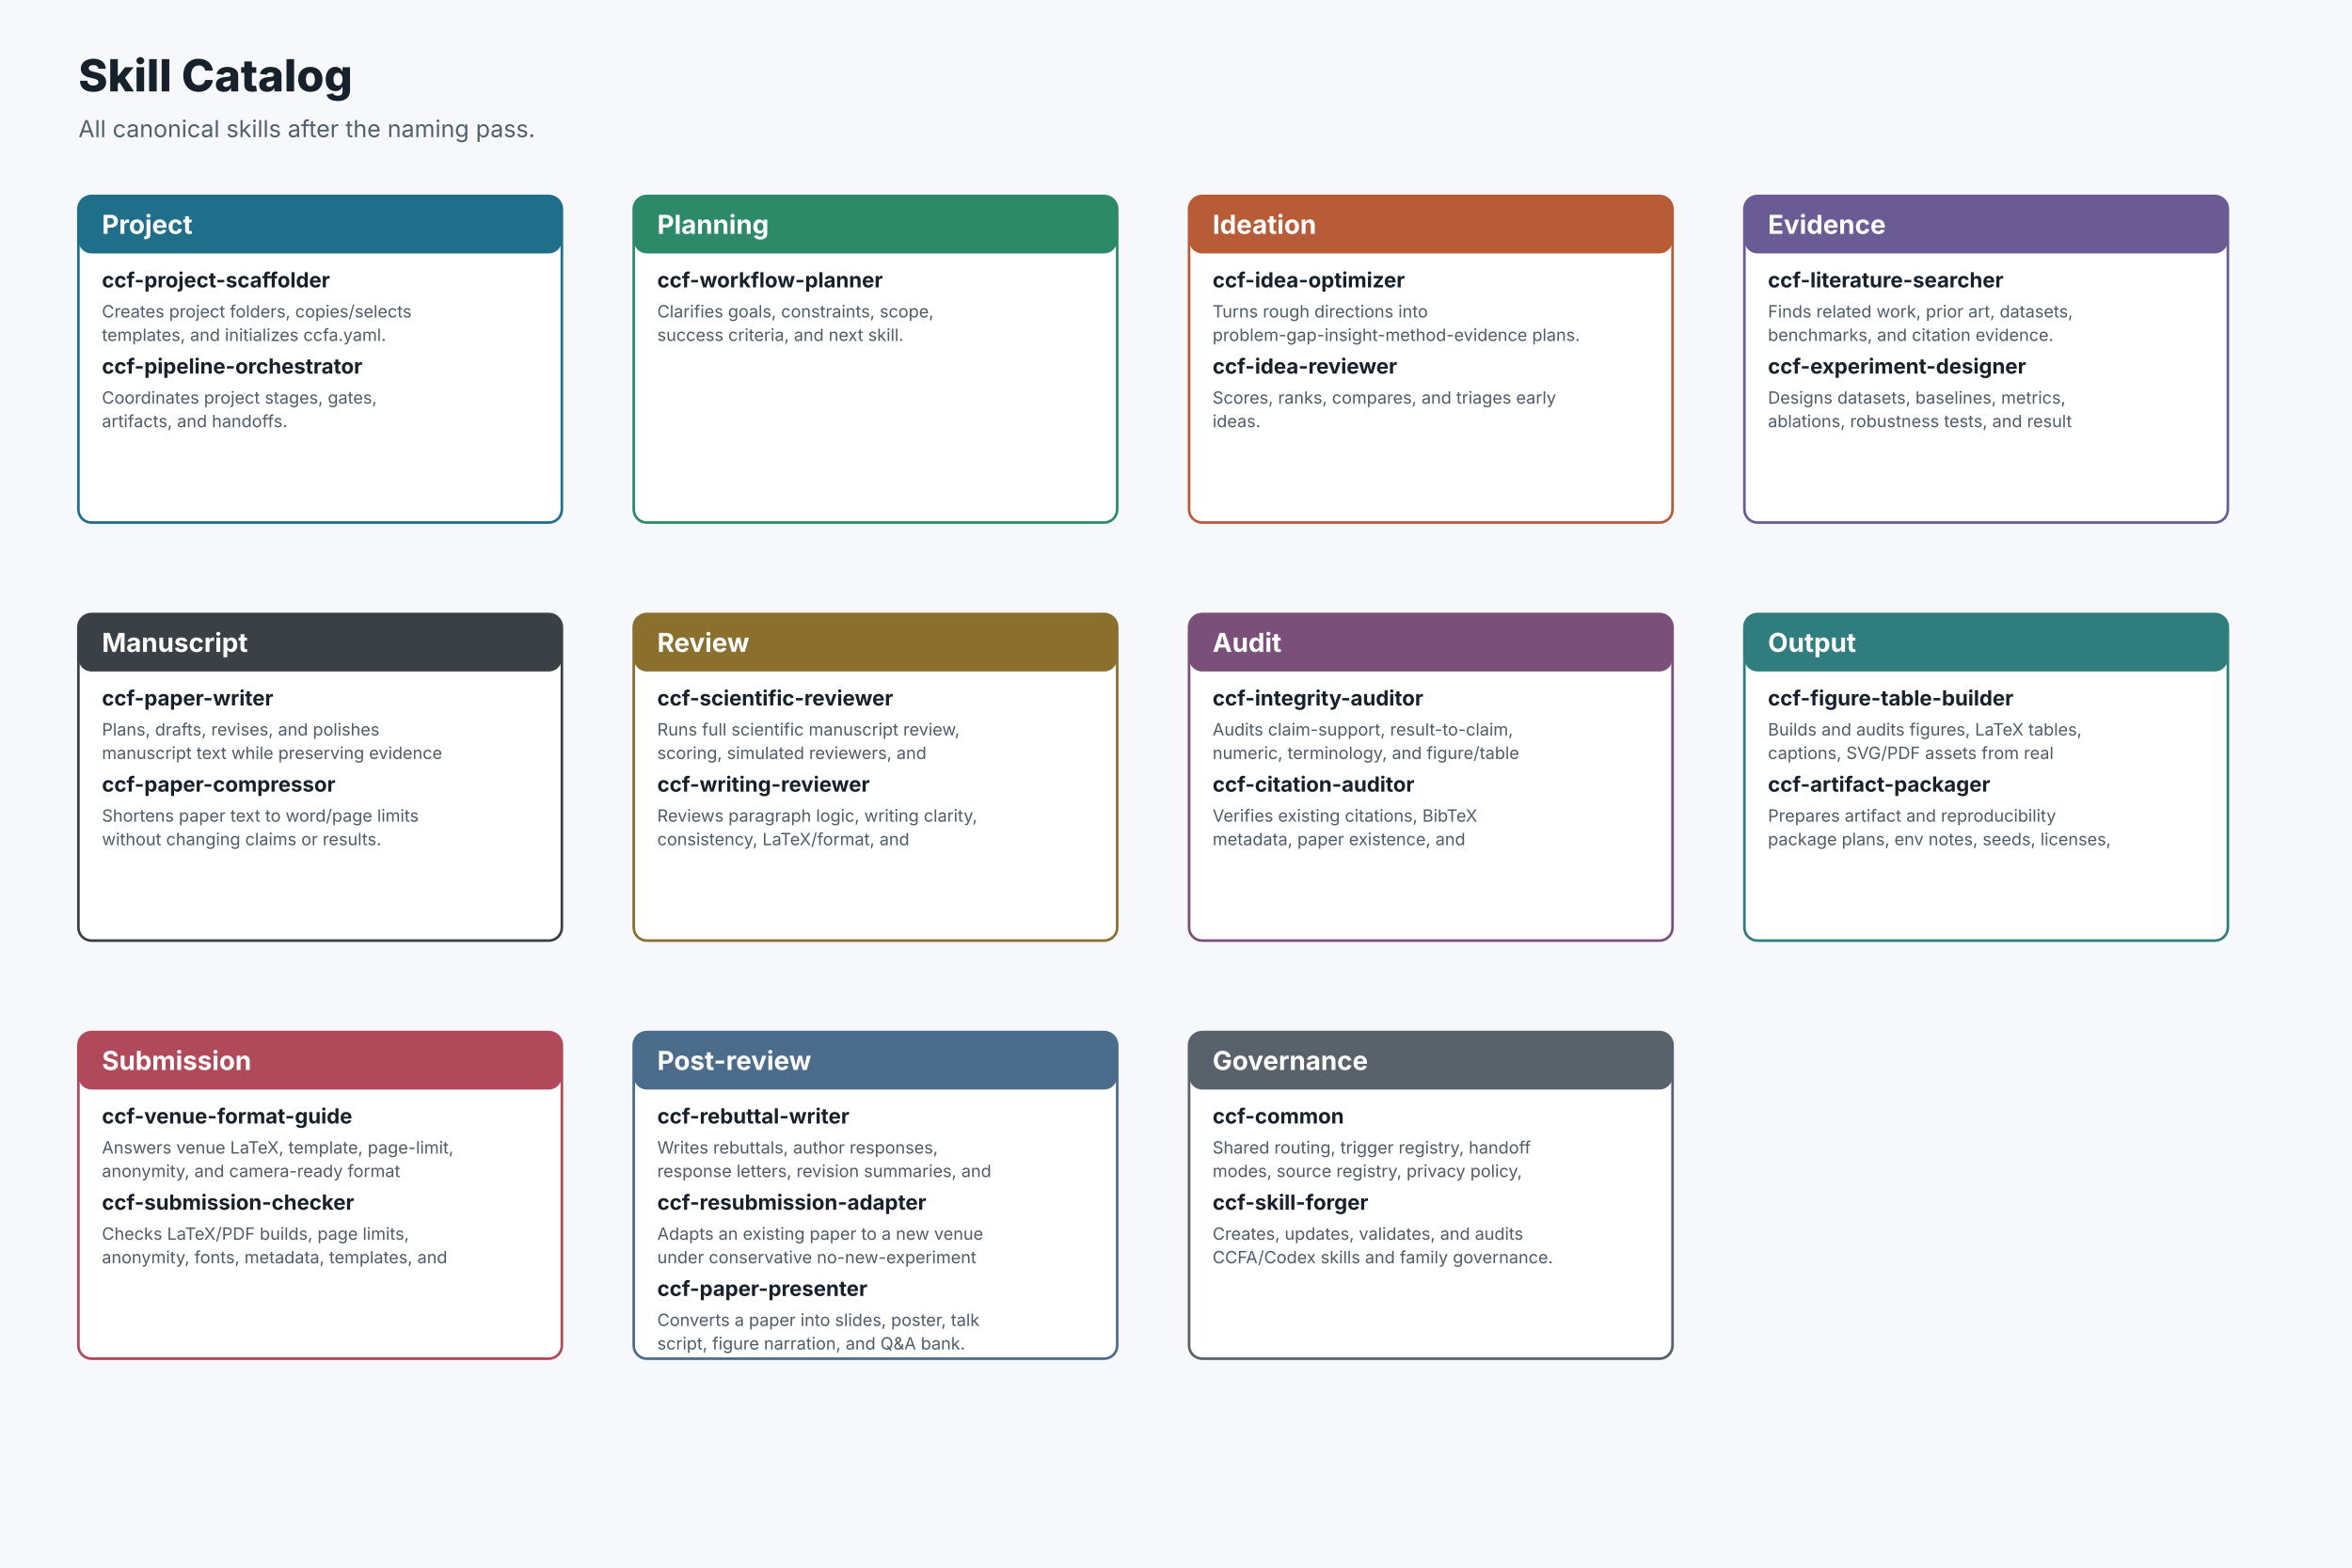
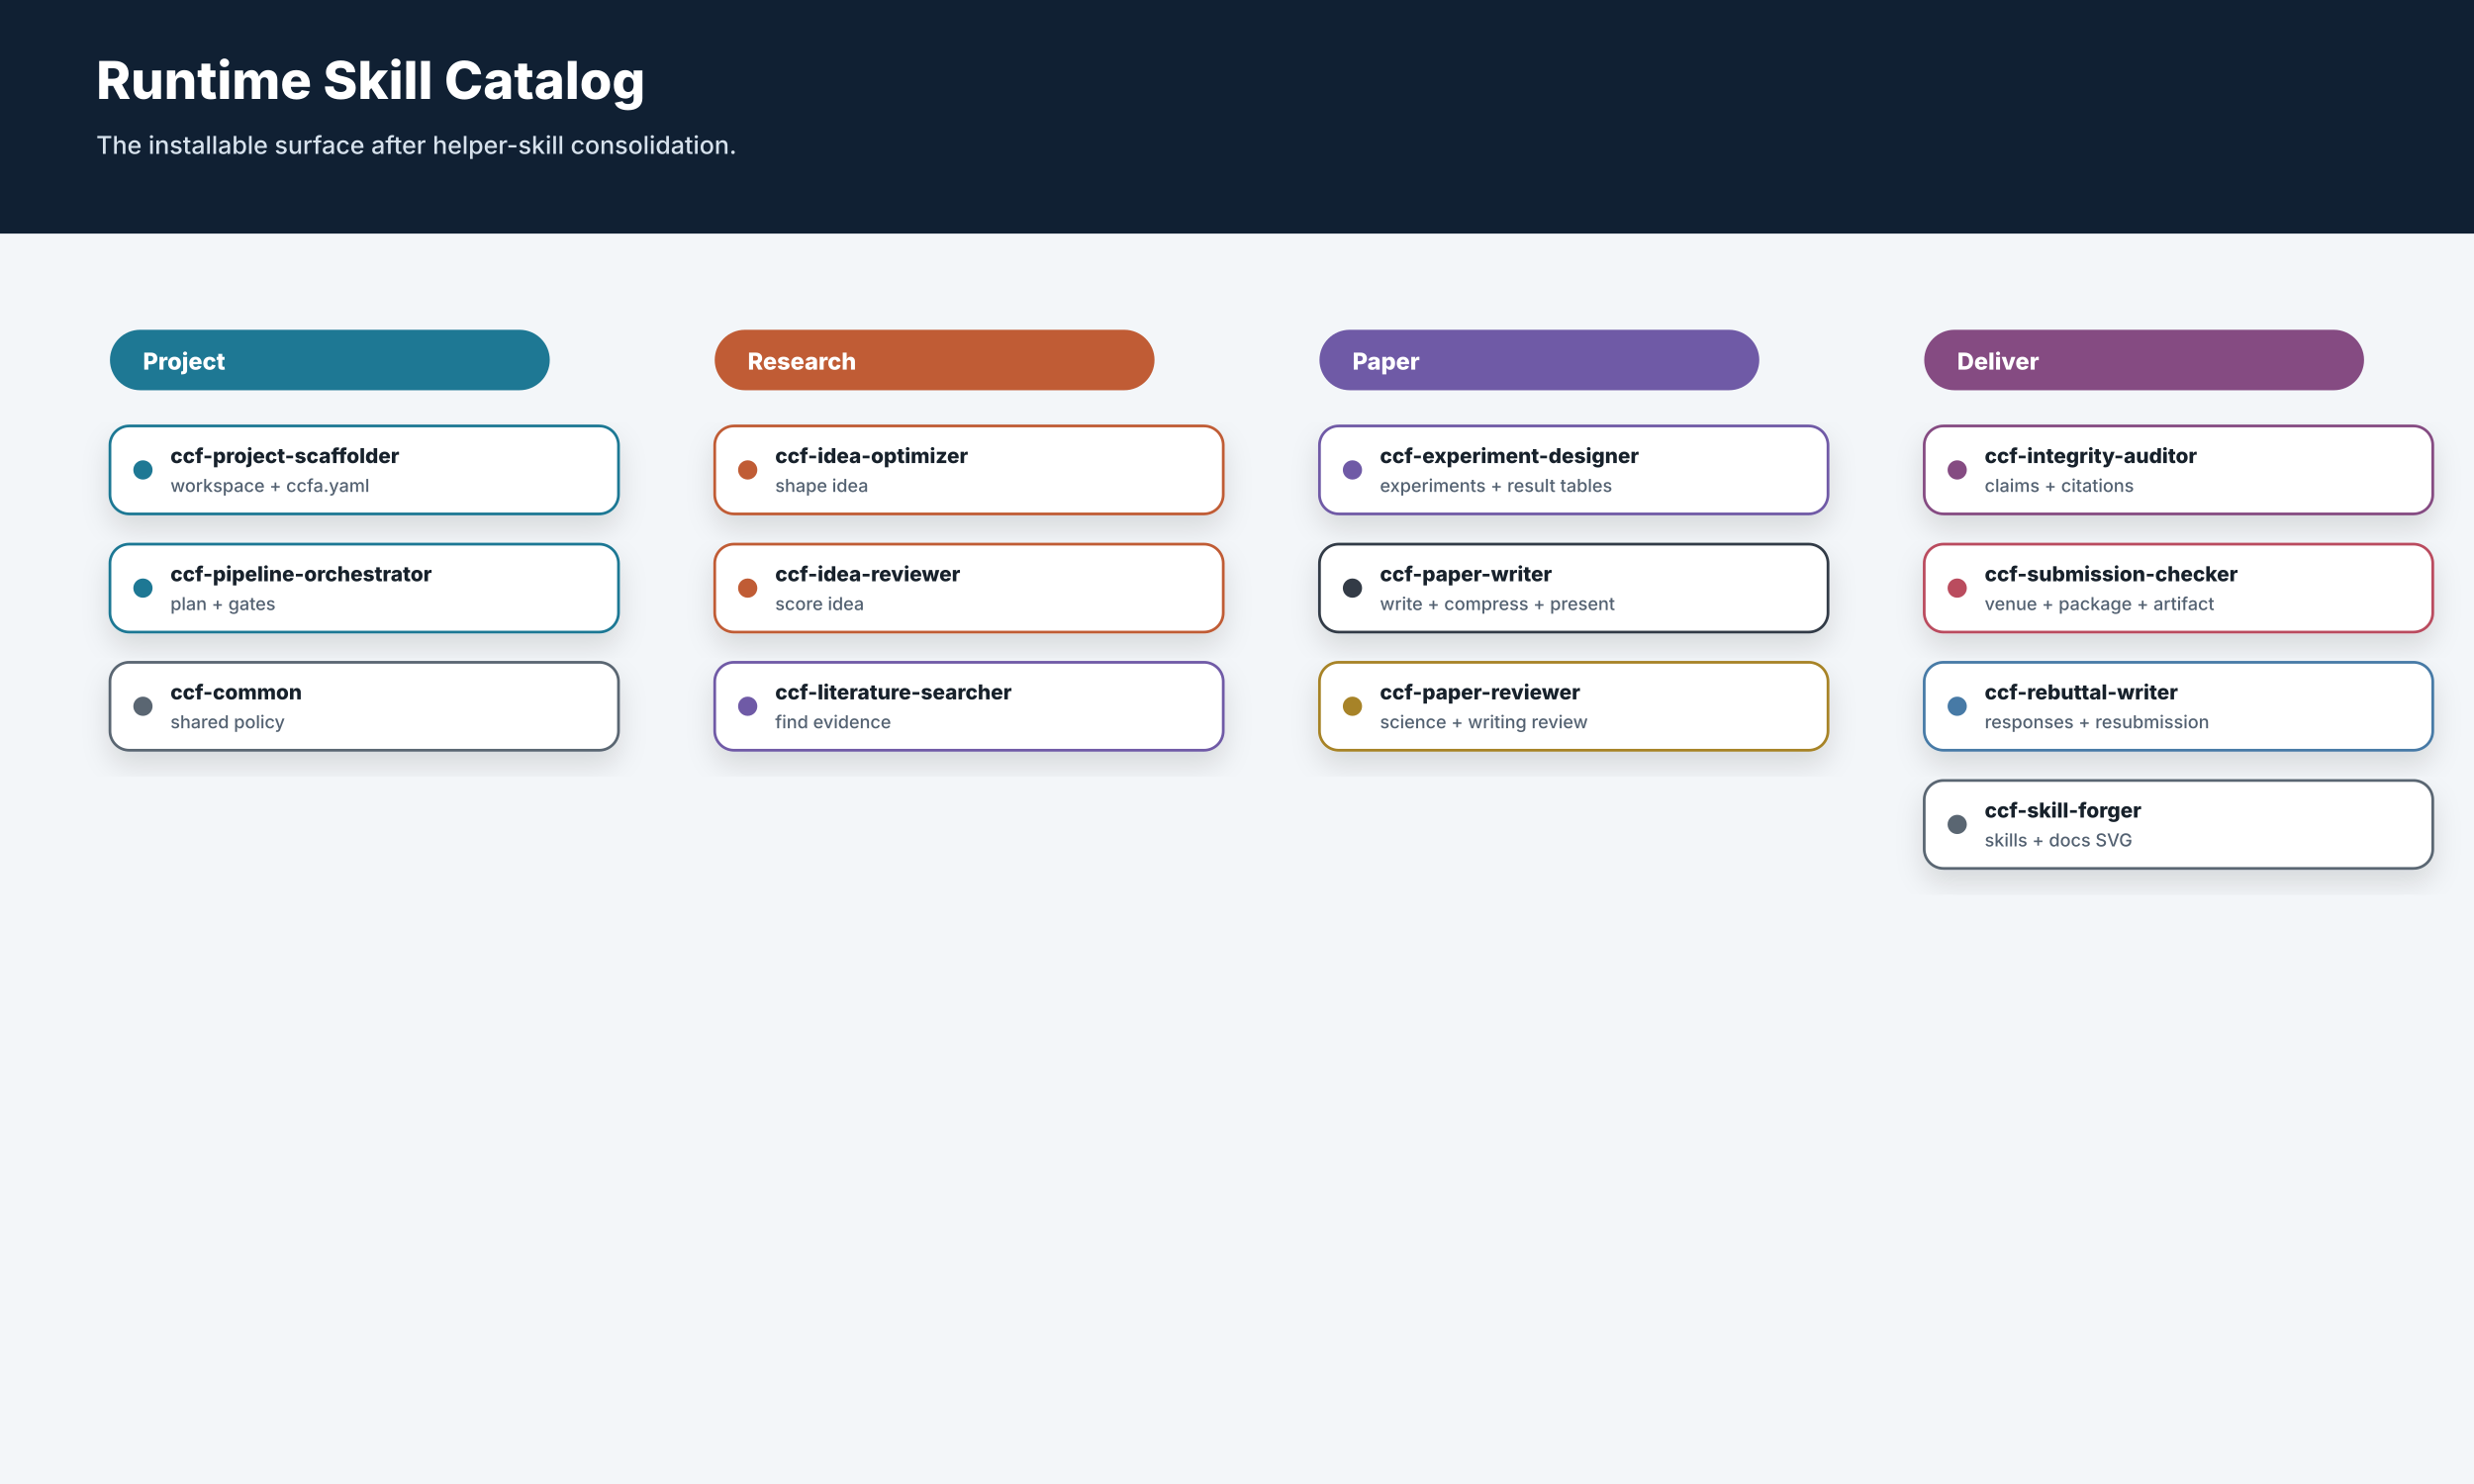
- <svg xmlns="http://www.w3.org/2000/svg" width="1800" height="1200" viewBox="0 0 1800 1200">
-   <rect width="1800" height="1200" fill="#f6f8fb" />
-   <text x="60" y="70" font-family="Inter, Arial, sans-serif" font-size="34" font-weight="800" fill="#17212b" text-anchor="start">Skill Catalog</text>
-   <text x="60" y="105" font-family="Inter, Arial, sans-serif" font-size="18" font-weight="400" fill="#52606d" text-anchor="start">All canonical skills after the naming pass.</text>
-   <rect x="60" y="150" width="370" height="250" rx="10" fill="#ffffff" stroke="#1F6F8B" stroke-width="2" />
-   <rect x="60" y="150" width="370" height="44" rx="10" fill="#1F6F8B" />
-   <text x="78" y="179" font-family="Inter, Arial, sans-serif" font-size="20" font-weight="700" fill="#ffffff" text-anchor="start">Project</text>
-   <text x="78" y="220" font-family="Inter, Arial, sans-serif" font-size="16" font-weight="700" fill="#17212b" text-anchor="start">ccf-project-scaffolder</text>
-   <text x="78" y="243" font-family="Inter, Arial, sans-serif" font-size="13" font-weight="400" fill="#4e5b68" text-anchor="start">Creates project folders, copies/selects</text>
-   <text x="78" y="261" font-family="Inter, Arial, sans-serif" font-size="13" font-weight="400" fill="#4e5b68" text-anchor="start">templates, and initializes ccfa.yaml.</text>
-   <text x="78" y="286" font-family="Inter, Arial, sans-serif" font-size="16" font-weight="700" fill="#17212b" text-anchor="start">ccf-pipeline-orchestrator</text>
-   <text x="78" y="309" font-family="Inter, Arial, sans-serif" font-size="13" font-weight="400" fill="#4e5b68" text-anchor="start">Coordinates project stages, gates,</text>
-   <text x="78" y="327" font-family="Inter, Arial, sans-serif" font-size="13" font-weight="400" fill="#4e5b68" text-anchor="start">artifacts, and handoffs.</text>
-   <rect x="485" y="150" width="370" height="250" rx="10" fill="#ffffff" stroke="#2D8A68" stroke-width="2" />
-   <rect x="485" y="150" width="370" height="44" rx="10" fill="#2D8A68" />
-   <text x="503" y="179" font-family="Inter, Arial, sans-serif" font-size="20" font-weight="700" fill="#ffffff" text-anchor="start">Planning</text>
-   <text x="503" y="220" font-family="Inter, Arial, sans-serif" font-size="16" font-weight="700" fill="#17212b" text-anchor="start">ccf-workflow-planner</text>
-   <text x="503" y="243" font-family="Inter, Arial, sans-serif" font-size="13" font-weight="400" fill="#4e5b68" text-anchor="start">Clarifies goals, constraints, scope,</text>
-   <text x="503" y="261" font-family="Inter, Arial, sans-serif" font-size="13" font-weight="400" fill="#4e5b68" text-anchor="start">success criteria, and next skill.</text>
-   <rect x="910" y="150" width="370" height="250" rx="10" fill="#ffffff" stroke="#B85C38" stroke-width="2" />
-   <rect x="910" y="150" width="370" height="44" rx="10" fill="#B85C38" />
-   <text x="928" y="179" font-family="Inter, Arial, sans-serif" font-size="20" font-weight="700" fill="#ffffff" text-anchor="start">Ideation</text>
-   <text x="928" y="220" font-family="Inter, Arial, sans-serif" font-size="16" font-weight="700" fill="#17212b" text-anchor="start">ccf-idea-optimizer</text>
-   <text x="928" y="243" font-family="Inter, Arial, sans-serif" font-size="13" font-weight="400" fill="#4e5b68" text-anchor="start">Turns rough directions into</text>
-   <text x="928" y="261" font-family="Inter, Arial, sans-serif" font-size="13" font-weight="400" fill="#4e5b68" text-anchor="start">problem-gap-insight-method-evidence plans.</text>
-   <text x="928" y="286" font-family="Inter, Arial, sans-serif" font-size="16" font-weight="700" fill="#17212b" text-anchor="start">ccf-idea-reviewer</text>
-   <text x="928" y="309" font-family="Inter, Arial, sans-serif" font-size="13" font-weight="400" fill="#4e5b68" text-anchor="start">Scores, ranks, compares, and triages early</text>
-   <text x="928" y="327" font-family="Inter, Arial, sans-serif" font-size="13" font-weight="400" fill="#4e5b68" text-anchor="start">ideas.</text>
-   <rect x="1335" y="150" width="370" height="250" rx="10" fill="#ffffff" stroke="#6B5B95" stroke-width="2" />
-   <rect x="1335" y="150" width="370" height="44" rx="10" fill="#6B5B95" />
-   <text x="1353" y="179" font-family="Inter, Arial, sans-serif" font-size="20" font-weight="700" fill="#ffffff" text-anchor="start">Evidence</text>
-   <text x="1353" y="220" font-family="Inter, Arial, sans-serif" font-size="16" font-weight="700" fill="#17212b" text-anchor="start">ccf-literature-searcher</text>
-   <text x="1353" y="243" font-family="Inter, Arial, sans-serif" font-size="13" font-weight="400" fill="#4e5b68" text-anchor="start">Finds related work, prior art, datasets,</text>
-   <text x="1353" y="261" font-family="Inter, Arial, sans-serif" font-size="13" font-weight="400" fill="#4e5b68" text-anchor="start">benchmarks, and citation evidence.</text>
-   <text x="1353" y="286" font-family="Inter, Arial, sans-serif" font-size="16" font-weight="700" fill="#17212b" text-anchor="start">ccf-experiment-designer</text>
-   <text x="1353" y="309" font-family="Inter, Arial, sans-serif" font-size="13" font-weight="400" fill="#4e5b68" text-anchor="start">Designs datasets, baselines, metrics,</text>
-   <text x="1353" y="327" font-family="Inter, Arial, sans-serif" font-size="13" font-weight="400" fill="#4e5b68" text-anchor="start">ablations, robustness tests, and result</text>
-   <rect x="60" y="470" width="370" height="250" rx="10" fill="#ffffff" stroke="#3B3F46" stroke-width="2" />
-   <rect x="60" y="470" width="370" height="44" rx="10" fill="#3B3F46" />
-   <text x="78" y="499" font-family="Inter, Arial, sans-serif" font-size="20" font-weight="700" fill="#ffffff" text-anchor="start">Manuscript</text>
-   <text x="78" y="540" font-family="Inter, Arial, sans-serif" font-size="16" font-weight="700" fill="#17212b" text-anchor="start">ccf-paper-writer</text>
-   <text x="78" y="563" font-family="Inter, Arial, sans-serif" font-size="13" font-weight="400" fill="#4e5b68" text-anchor="start">Plans, drafts, revises, and polishes</text>
-   <text x="78" y="581" font-family="Inter, Arial, sans-serif" font-size="13" font-weight="400" fill="#4e5b68" text-anchor="start">manuscript text while preserving evidence</text>
-   <text x="78" y="606" font-family="Inter, Arial, sans-serif" font-size="16" font-weight="700" fill="#17212b" text-anchor="start">ccf-paper-compressor</text>
-   <text x="78" y="629" font-family="Inter, Arial, sans-serif" font-size="13" font-weight="400" fill="#4e5b68" text-anchor="start">Shortens paper text to word/page limits</text>
-   <text x="78" y="647" font-family="Inter, Arial, sans-serif" font-size="13" font-weight="400" fill="#4e5b68" text-anchor="start">without changing claims or results.</text>
-   <rect x="485" y="470" width="370" height="250" rx="10" fill="#ffffff" stroke="#8A6F2D" stroke-width="2" />
-   <rect x="485" y="470" width="370" height="44" rx="10" fill="#8A6F2D" />
-   <text x="503" y="499" font-family="Inter, Arial, sans-serif" font-size="20" font-weight="700" fill="#ffffff" text-anchor="start">Review</text>
-   <text x="503" y="540" font-family="Inter, Arial, sans-serif" font-size="16" font-weight="700" fill="#17212b" text-anchor="start">ccf-scientific-reviewer</text>
-   <text x="503" y="563" font-family="Inter, Arial, sans-serif" font-size="13" font-weight="400" fill="#4e5b68" text-anchor="start">Runs full scientific manuscript review,</text>
-   <text x="503" y="581" font-family="Inter, Arial, sans-serif" font-size="13" font-weight="400" fill="#4e5b68" text-anchor="start">scoring, simulated reviewers, and</text>
-   <text x="503" y="606" font-family="Inter, Arial, sans-serif" font-size="16" font-weight="700" fill="#17212b" text-anchor="start">ccf-writing-reviewer</text>
-   <text x="503" y="629" font-family="Inter, Arial, sans-serif" font-size="13" font-weight="400" fill="#4e5b68" text-anchor="start">Reviews paragraph logic, writing clarity,</text>
-   <text x="503" y="647" font-family="Inter, Arial, sans-serif" font-size="13" font-weight="400" fill="#4e5b68" text-anchor="start">consistency, LaTeX/format, and</text>
-   <rect x="910" y="470" width="370" height="250" rx="10" fill="#ffffff" stroke="#7A4F7A" stroke-width="2" />
-   <rect x="910" y="470" width="370" height="44" rx="10" fill="#7A4F7A" />
-   <text x="928" y="499" font-family="Inter, Arial, sans-serif" font-size="20" font-weight="700" fill="#ffffff" text-anchor="start">Audit</text>
-   <text x="928" y="540" font-family="Inter, Arial, sans-serif" font-size="16" font-weight="700" fill="#17212b" text-anchor="start">ccf-integrity-auditor</text>
-   <text x="928" y="563" font-family="Inter, Arial, sans-serif" font-size="13" font-weight="400" fill="#4e5b68" text-anchor="start">Audits claim-support, result-to-claim,</text>
-   <text x="928" y="581" font-family="Inter, Arial, sans-serif" font-size="13" font-weight="400" fill="#4e5b68" text-anchor="start">numeric, terminology, and figure/table</text>
-   <text x="928" y="606" font-family="Inter, Arial, sans-serif" font-size="16" font-weight="700" fill="#17212b" text-anchor="start">ccf-citation-auditor</text>
-   <text x="928" y="629" font-family="Inter, Arial, sans-serif" font-size="13" font-weight="400" fill="#4e5b68" text-anchor="start">Verifies existing citations, BibTeX</text>
-   <text x="928" y="647" font-family="Inter, Arial, sans-serif" font-size="13" font-weight="400" fill="#4e5b68" text-anchor="start">metadata, paper existence, and</text>
-   <rect x="1335" y="470" width="370" height="250" rx="10" fill="#ffffff" stroke="#2F7D7E" stroke-width="2" />
-   <rect x="1335" y="470" width="370" height="44" rx="10" fill="#2F7D7E" />
-   <text x="1353" y="499" font-family="Inter, Arial, sans-serif" font-size="20" font-weight="700" fill="#ffffff" text-anchor="start">Output</text>
-   <text x="1353" y="540" font-family="Inter, Arial, sans-serif" font-size="16" font-weight="700" fill="#17212b" text-anchor="start">ccf-figure-table-builder</text>
-   <text x="1353" y="563" font-family="Inter, Arial, sans-serif" font-size="13" font-weight="400" fill="#4e5b68" text-anchor="start">Builds and audits figures, LaTeX tables,</text>
-   <text x="1353" y="581" font-family="Inter, Arial, sans-serif" font-size="13" font-weight="400" fill="#4e5b68" text-anchor="start">captions, SVG/PDF assets from real</text>
-   <text x="1353" y="606" font-family="Inter, Arial, sans-serif" font-size="16" font-weight="700" fill="#17212b" text-anchor="start">ccf-artifact-packager</text>
-   <text x="1353" y="629" font-family="Inter, Arial, sans-serif" font-size="13" font-weight="400" fill="#4e5b68" text-anchor="start">Prepares artifact and reproducibility</text>
-   <text x="1353" y="647" font-family="Inter, Arial, sans-serif" font-size="13" font-weight="400" fill="#4e5b68" text-anchor="start">package plans, env notes, seeds, licenses,</text>
-   <rect x="60" y="790" width="370" height="250" rx="10" fill="#ffffff" stroke="#B04A5A" stroke-width="2" />
-   <rect x="60" y="790" width="370" height="44" rx="10" fill="#B04A5A" />
-   <text x="78" y="819" font-family="Inter, Arial, sans-serif" font-size="20" font-weight="700" fill="#ffffff" text-anchor="start">Submission</text>
-   <text x="78" y="860" font-family="Inter, Arial, sans-serif" font-size="16" font-weight="700" fill="#17212b" text-anchor="start">ccf-venue-format-guide</text>
-   <text x="78" y="883" font-family="Inter, Arial, sans-serif" font-size="13" font-weight="400" fill="#4e5b68" text-anchor="start">Answers venue LaTeX, template, page-limit,</text>
-   <text x="78" y="901" font-family="Inter, Arial, sans-serif" font-size="13" font-weight="400" fill="#4e5b68" text-anchor="start">anonymity, and camera-ready format</text>
-   <text x="78" y="926" font-family="Inter, Arial, sans-serif" font-size="16" font-weight="700" fill="#17212b" text-anchor="start">ccf-submission-checker</text>
-   <text x="78" y="949" font-family="Inter, Arial, sans-serif" font-size="13" font-weight="400" fill="#4e5b68" text-anchor="start">Checks LaTeX/PDF builds, page limits,</text>
-   <text x="78" y="967" font-family="Inter, Arial, sans-serif" font-size="13" font-weight="400" fill="#4e5b68" text-anchor="start">anonymity, fonts, metadata, templates, and</text>
-   <rect x="485" y="790" width="370" height="250" rx="10" fill="#ffffff" stroke="#4B6C8B" stroke-width="2" />
-   <rect x="485" y="790" width="370" height="44" rx="10" fill="#4B6C8B" />
-   <text x="503" y="819" font-family="Inter, Arial, sans-serif" font-size="20" font-weight="700" fill="#ffffff" text-anchor="start">Post-review</text>
-   <text x="503" y="860" font-family="Inter, Arial, sans-serif" font-size="16" font-weight="700" fill="#17212b" text-anchor="start">ccf-rebuttal-writer</text>
-   <text x="503" y="883" font-family="Inter, Arial, sans-serif" font-size="13" font-weight="400" fill="#4e5b68" text-anchor="start">Writes rebuttals, author responses,</text>
-   <text x="503" y="901" font-family="Inter, Arial, sans-serif" font-size="13" font-weight="400" fill="#4e5b68" text-anchor="start">response letters, revision summaries, and</text>
-   <text x="503" y="926" font-family="Inter, Arial, sans-serif" font-size="16" font-weight="700" fill="#17212b" text-anchor="start">ccf-resubmission-adapter</text>
-   <text x="503" y="949" font-family="Inter, Arial, sans-serif" font-size="13" font-weight="400" fill="#4e5b68" text-anchor="start">Adapts an existing paper to a new venue</text>
-   <text x="503" y="967" font-family="Inter, Arial, sans-serif" font-size="13" font-weight="400" fill="#4e5b68" text-anchor="start">under conservative no-new-experiment</text>
-   <text x="503" y="992" font-family="Inter, Arial, sans-serif" font-size="16" font-weight="700" fill="#17212b" text-anchor="start">ccf-paper-presenter</text>
-   <text x="503" y="1015" font-family="Inter, Arial, sans-serif" font-size="13" font-weight="400" fill="#4e5b68" text-anchor="start">Converts a paper into slides, poster, talk</text>
-   <text x="503" y="1033" font-family="Inter, Arial, sans-serif" font-size="13" font-weight="400" fill="#4e5b68" text-anchor="start">script, figure narration, and Q&amp;A bank.</text>
-   <rect x="910" y="790" width="370" height="250" rx="10" fill="#ffffff" stroke="#59616B" stroke-width="2" />
-   <rect x="910" y="790" width="370" height="44" rx="10" fill="#59616B" />
-   <text x="928" y="819" font-family="Inter, Arial, sans-serif" font-size="20" font-weight="700" fill="#ffffff" text-anchor="start">Governance</text>
-   <text x="928" y="860" font-family="Inter, Arial, sans-serif" font-size="16" font-weight="700" fill="#17212b" text-anchor="start">ccf-common</text>
-   <text x="928" y="883" font-family="Inter, Arial, sans-serif" font-size="13" font-weight="400" fill="#4e5b68" text-anchor="start">Shared routing, trigger registry, handoff</text>
-   <text x="928" y="901" font-family="Inter, Arial, sans-serif" font-size="13" font-weight="400" fill="#4e5b68" text-anchor="start">modes, source registry, privacy policy,</text>
-   <text x="928" y="926" font-family="Inter, Arial, sans-serif" font-size="16" font-weight="700" fill="#17212b" text-anchor="start">ccf-skill-forger</text>
-   <text x="928" y="949" font-family="Inter, Arial, sans-serif" font-size="13" font-weight="400" fill="#4e5b68" text-anchor="start">Creates, updates, validates, and audits</text>
-   <text x="928" y="967" font-family="Inter, Arial, sans-serif" font-size="13" font-weight="400" fill="#4e5b68" text-anchor="start">CCFA/Codex skills and family governance.</text>
+ <svg xmlns="http://www.w3.org/2000/svg" width="1800" height="1080" viewBox="0 0 1800 1080">
+   <defs>
+     <filter id="shadow" x="-20%" y="-20%" width="140%" height="150%">
+       <feDropShadow dx="0" dy="10" stdDeviation="10" flood-color="#0B1826" flood-opacity="0.12" />
+     </filter>
+     <marker id="arrow" markerWidth="12" markerHeight="12" refX="10" refY="6" orient="auto">
+       <path d="M2,2 L10,6 L2,10 Z" fill="#8D9AA8" />
+     </marker>
+   </defs>
+   <style>text{font-family:Inter, Segoe UI, Arial, sans-serif;dominant-baseline:auto} .mono{font-family:Consolas,Menlo,monospace}</style>
+   <rect x="0" y="0" width="1800" height="1080" rx="0" fill="#F3F6F9" stroke="none" stroke-width="2" />
+   <rect x="0" y="0" width="1800" height="170" rx="0" fill="#102033" stroke="none" stroke-width="2" />
+   <text x="70" y="72" font-size="38" font-weight="820" fill="#FFFFFF" text-anchor="start">Runtime Skill Catalog</text>
+   <text x="70" y="112" font-size="18" font-weight="450" fill="#D6E1EC" text-anchor="start">The installable surface after helper-skill consolidation.</text>
+   <rect x="80" y="240" width="320" height="44" rx="22" fill="#1E7894" stroke="none" stroke-width="2" />
+   <text x="104" y="269" font-size="17" font-weight="820" fill="#FFFFFF" text-anchor="start">Project</text>
+   <rect x="80" y="310" width="370" height="64" rx="14" fill="#FFFFFF" stroke="#1E7894" stroke-width="2" filter="url(#shadow)" />
+   <circle cx="104" cy="342" r="7" fill="#1E7894" />
+   <text x="124" y="337" font-size="15" font-weight="780" fill="#17212B" text-anchor="start">ccf-project-scaffolder</text>
+   <text x="124" y="358" font-size="13" font-weight="500" fill="#536171" text-anchor="start">workspace + ccfa.yaml</text>
+   <rect x="80" y="396" width="370" height="64" rx="14" fill="#FFFFFF" stroke="#1E7894" stroke-width="2" filter="url(#shadow)" />
+   <circle cx="104" cy="428" r="7" fill="#1E7894" />
+   <text x="124" y="423" font-size="15" font-weight="780" fill="#17212B" text-anchor="start">ccf-pipeline-orchestrator</text>
+   <text x="124" y="444" font-size="13" font-weight="500" fill="#536171" text-anchor="start">plan + gates</text>
+   <rect x="80" y="482" width="370" height="64" rx="14" fill="#FFFFFF" stroke="#5A6672" stroke-width="2" filter="url(#shadow)" />
+   <circle cx="104" cy="514" r="7" fill="#5A6672" />
+   <text x="124" y="509" font-size="15" font-weight="780" fill="#17212B" text-anchor="start">ccf-common</text>
+   <text x="124" y="530" font-size="13" font-weight="500" fill="#536171" text-anchor="start">shared policy</text>
+   <rect x="520" y="240" width="320" height="44" rx="22" fill="#C05C35" stroke="none" stroke-width="2" />
+   <text x="544" y="269" font-size="17" font-weight="820" fill="#FFFFFF" text-anchor="start">Research</text>
+   <rect x="520" y="310" width="370" height="64" rx="14" fill="#FFFFFF" stroke="#C05C35" stroke-width="2" filter="url(#shadow)" />
+   <circle cx="544" cy="342" r="7" fill="#C05C35" />
+   <text x="564" y="337" font-size="15" font-weight="780" fill="#17212B" text-anchor="start">ccf-idea-optimizer</text>
+   <text x="564" y="358" font-size="13" font-weight="500" fill="#536171" text-anchor="start">shape idea</text>
+   <rect x="520" y="396" width="370" height="64" rx="14" fill="#FFFFFF" stroke="#C05C35" stroke-width="2" filter="url(#shadow)" />
+   <circle cx="544" cy="428" r="7" fill="#C05C35" />
+   <text x="564" y="423" font-size="15" font-weight="780" fill="#17212B" text-anchor="start">ccf-idea-reviewer</text>
+   <text x="564" y="444" font-size="13" font-weight="500" fill="#536171" text-anchor="start">score idea</text>
+   <rect x="520" y="482" width="370" height="64" rx="14" fill="#FFFFFF" stroke="#6F5AA6" stroke-width="2" filter="url(#shadow)" />
+   <circle cx="544" cy="514" r="7" fill="#6F5AA6" />
+   <text x="564" y="509" font-size="15" font-weight="780" fill="#17212B" text-anchor="start">ccf-literature-searcher</text>
+   <text x="564" y="530" font-size="13" font-weight="500" fill="#536171" text-anchor="start">find evidence</text>
+   <rect x="960" y="240" width="320" height="44" rx="22" fill="#6F5AA6" stroke="none" stroke-width="2" />
+   <text x="984" y="269" font-size="17" font-weight="820" fill="#FFFFFF" text-anchor="start">Paper</text>
+   <rect x="960" y="310" width="370" height="64" rx="14" fill="#FFFFFF" stroke="#6F5AA6" stroke-width="2" filter="url(#shadow)" />
+   <circle cx="984" cy="342" r="7" fill="#6F5AA6" />
+   <text x="1004" y="337" font-size="15" font-weight="780" fill="#17212B" text-anchor="start">ccf-experiment-designer</text>
+   <text x="1004" y="358" font-size="13" font-weight="500" fill="#536171" text-anchor="start">experiments + result tables</text>
+   <rect x="960" y="396" width="370" height="64" rx="14" fill="#FFFFFF" stroke="#333B46" stroke-width="2" filter="url(#shadow)" />
+   <circle cx="984" cy="428" r="7" fill="#333B46" />
+   <text x="1004" y="423" font-size="15" font-weight="780" fill="#17212B" text-anchor="start">ccf-paper-writer</text>
+   <text x="1004" y="444" font-size="13" font-weight="500" fill="#536171" text-anchor="start">write + compress + present</text>
+   <rect x="960" y="482" width="370" height="64" rx="14" fill="#FFFFFF" stroke="#A78328" stroke-width="2" filter="url(#shadow)" />
+   <circle cx="984" cy="514" r="7" fill="#A78328" />
+   <text x="1004" y="509" font-size="15" font-weight="780" fill="#17212B" text-anchor="start">ccf-paper-reviewer</text>
+   <text x="1004" y="530" font-size="13" font-weight="500" fill="#536171" text-anchor="start">science + writing review</text>
+   <rect x="1400" y="240" width="320" height="44" rx="22" fill="#854B82" stroke="none" stroke-width="2" />
+   <text x="1424" y="269" font-size="17" font-weight="820" fill="#FFFFFF" text-anchor="start">Deliver</text>
+   <rect x="1400" y="310" width="370" height="64" rx="14" fill="#FFFFFF" stroke="#854B82" stroke-width="2" filter="url(#shadow)" />
+   <circle cx="1424" cy="342" r="7" fill="#854B82" />
+   <text x="1444" y="337" font-size="15" font-weight="780" fill="#17212B" text-anchor="start">ccf-integrity-auditor</text>
+   <text x="1444" y="358" font-size="13" font-weight="500" fill="#536171" text-anchor="start">claims + citations</text>
+   <rect x="1400" y="396" width="370" height="64" rx="14" fill="#FFFFFF" stroke="#BA4C5E" stroke-width="2" filter="url(#shadow)" />
+   <circle cx="1424" cy="428" r="7" fill="#BA4C5E" />
+   <text x="1444" y="423" font-size="15" font-weight="780" fill="#17212B" text-anchor="start">ccf-submission-checker</text>
+   <text x="1444" y="444" font-size="13" font-weight="500" fill="#536171" text-anchor="start">venue + package + artifact</text>
+   <rect x="1400" y="482" width="370" height="64" rx="14" fill="#FFFFFF" stroke="#477AA6" stroke-width="2" filter="url(#shadow)" />
+   <circle cx="1424" cy="514" r="7" fill="#477AA6" />
+   <text x="1444" y="509" font-size="15" font-weight="780" fill="#17212B" text-anchor="start">ccf-rebuttal-writer</text>
+   <text x="1444" y="530" font-size="13" font-weight="500" fill="#536171" text-anchor="start">responses + resubmission</text>
+   <rect x="1400" y="568" width="370" height="64" rx="14" fill="#FFFFFF" stroke="#5A6672" stroke-width="2" filter="url(#shadow)" />
+   <circle cx="1424" cy="600" r="7" fill="#5A6672" />
+   <text x="1444" y="595" font-size="15" font-weight="780" fill="#17212B" text-anchor="start">ccf-skill-forger</text>
+   <text x="1444" y="616" font-size="13" font-weight="500" fill="#536171" text-anchor="start">skills + docs SVG</text>
</svg>
